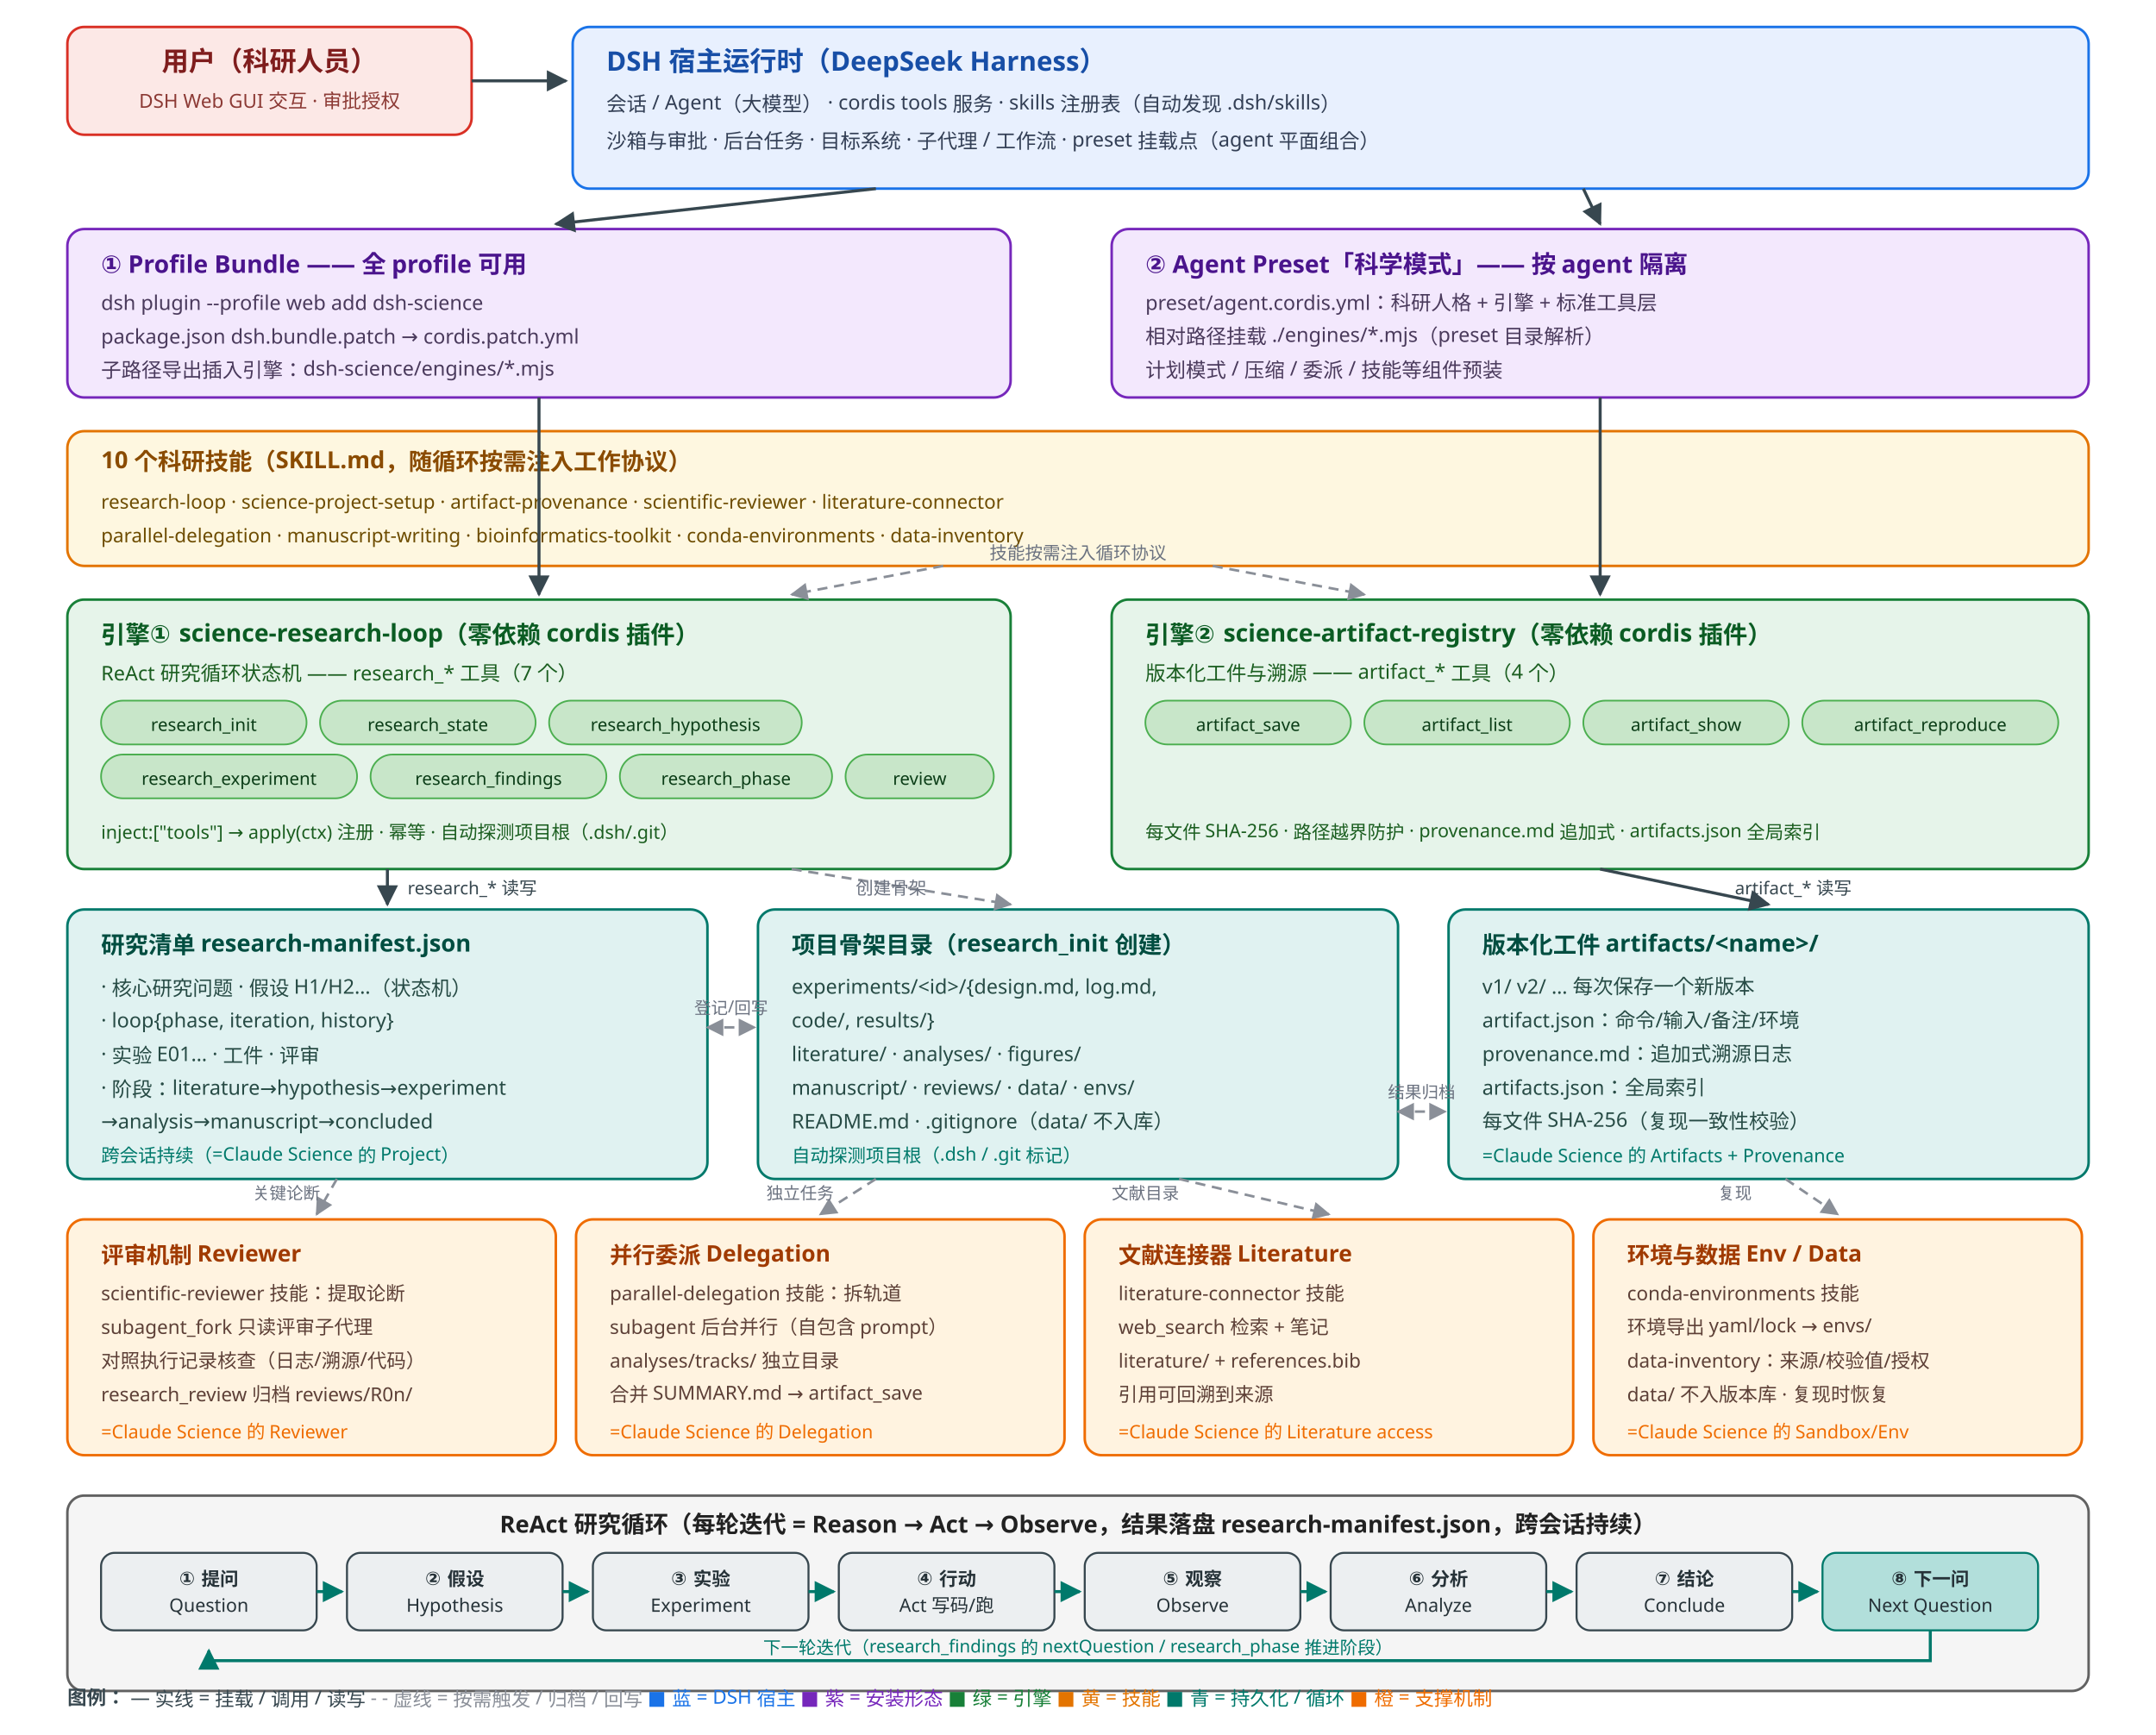
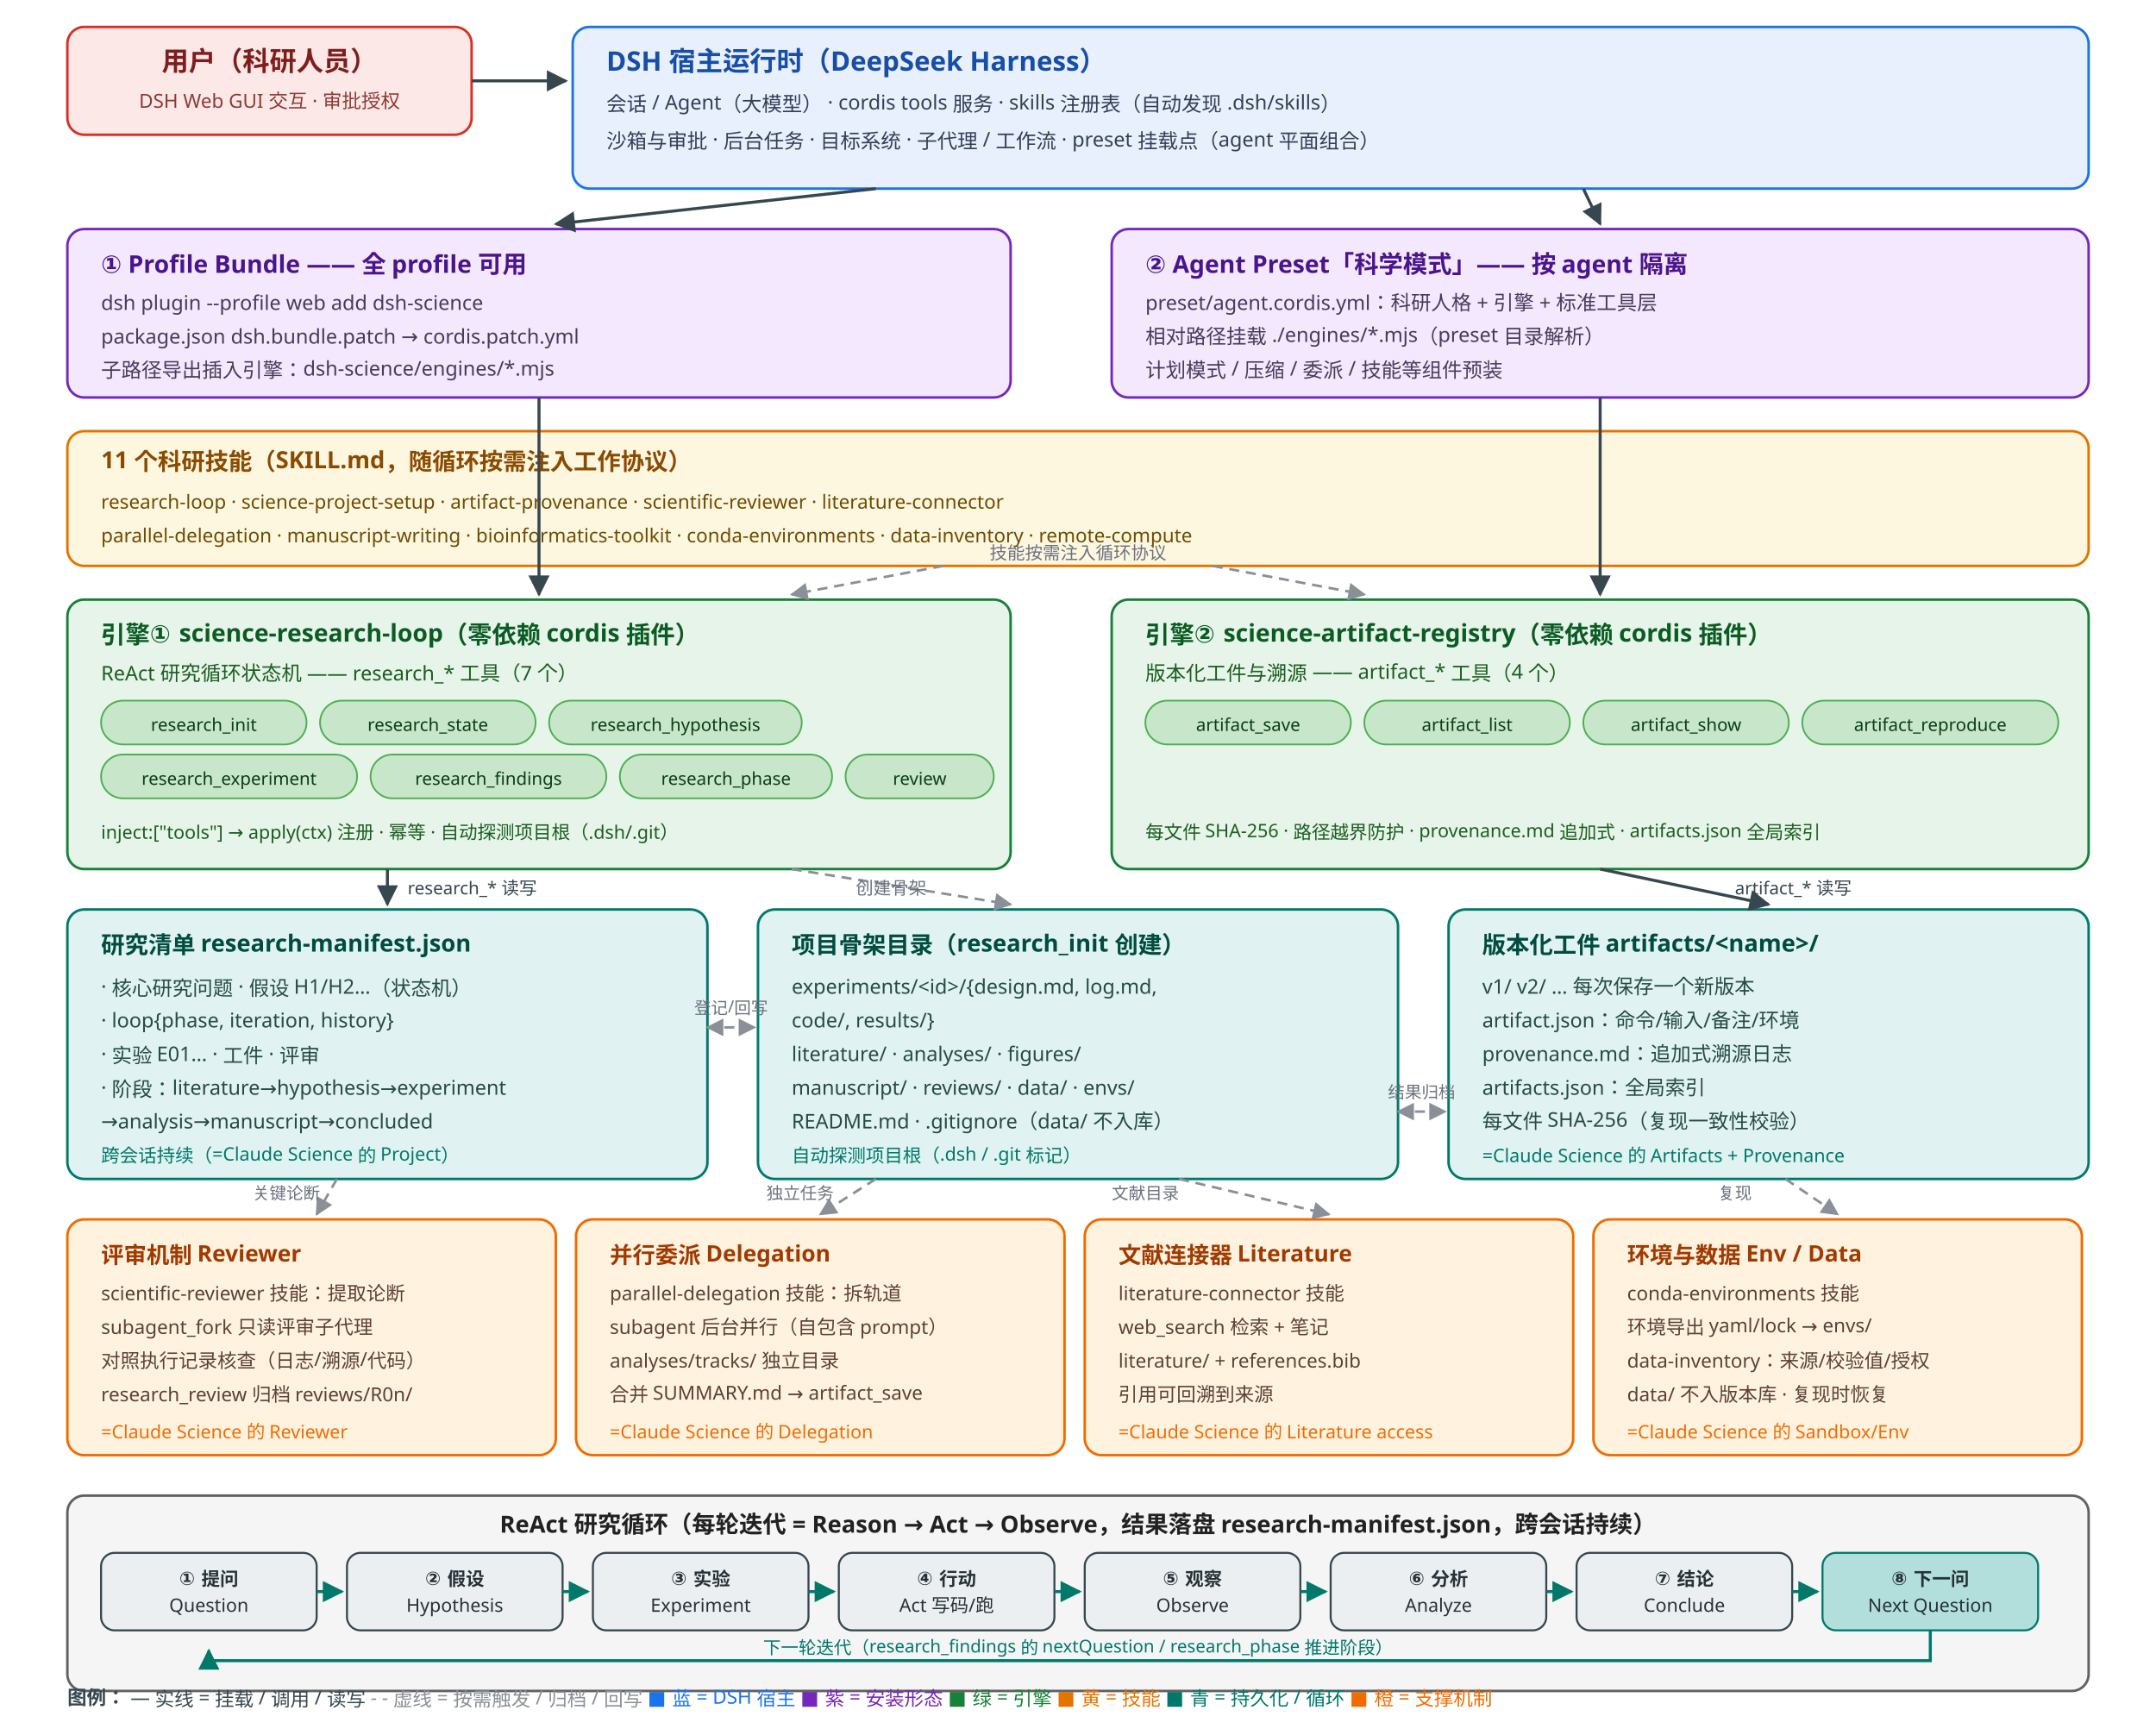
<svg xmlns="http://www.w3.org/2000/svg" width="1280" height="1030" viewBox="0 0 1280 1030" font-family="PingFang SC, Hiragino Sans GB, Microsoft YaHei, sans-serif">
  <defs>
    <marker id="ar-s" viewBox="0 0 10 10" refX="9" refY="5" markerWidth="7" markerHeight="7" orient="auto-start-reverse">
      <path d="M 0 0 L 10 5 L 0 10 z" fill="#37474f" />
    </marker>
    <marker id="ar-d" viewBox="0 0 10 10" refX="9" refY="5" markerWidth="7" markerHeight="7" orient="auto-start-reverse">
      <path d="M 0 0 L 10 5 L 0 10 z" fill="#8a8f98" />
    </marker>
    <marker id="ar-t" viewBox="0 0 10 10" refX="9" refY="5" markerWidth="7" markerHeight="7" orient="auto-start-reverse">
      <path d="M 0 0 L 10 5 L 0 10 z" fill="#00796b" />
    </marker>
  </defs>
  <rect x="0" y="0" width="1280" height="1040" fill="#ffffff" />
  <rect x="40" y="16" width="240" height="64" rx="10" fill="#fce8e6" stroke="#d93025" stroke-width="1.5" />
  <text x="160" y="42" text-anchor="middle" font-size="16" font-weight="700" fill="#7f1d1d">用户（科研人员）</text>
  <text x="160" y="64" text-anchor="middle" font-size="11.5" fill="#8c3a35">DSH Web GUI 交互 · 审批授权</text>
  <rect x="340" y="16" width="900" height="96" rx="10" fill="#e8f0fe" stroke="#1a73e8" stroke-width="1.5" />
  <text x="360" y="42" font-size="16" font-weight="700" fill="#174ea6">DSH 宿主运行时（DeepSeek Harness）</text>
  <text x="360" y="66" font-size="12" fill="#333f55">会话 / Agent（大模型） · cordis tools 服务 · skills 注册表（自动发现 .dsh/skills）</text>
  <text x="360" y="88" font-size="12" fill="#333f55">沙箱与审批 · 后台任务 · 目标系统 · 子代理 / 工作流 · preset 挂载点（agent 平面组合）</text>
  <line x1="280" y1="48" x2="336" y2="48" stroke="#37474f" stroke-width="1.8" marker-end="url(#ar-s)" />
  <rect x="40" y="136" width="560" height="100" rx="10" fill="#f3e8fd" stroke="#7627bb" stroke-width="1.5" />
  <text x="60" y="162" font-size="14.5" font-weight="700" fill="#4a148c">① Profile Bundle —— 全 profile 可用</text>
  <text x="60" y="184" font-size="12" fill="#4a3a5c">dsh plugin --profile web add dsh-science</text>
  <text x="60" y="204" font-size="12" fill="#4a3a5c">package.json dsh.bundle.patch → cordis.patch.yml</text>
  <text x="60" y="224" font-size="12" fill="#4a3a5c">子路径导出插入引擎：dsh-science/engines/*.mjs</text>
  <rect x="660" y="136" width="580" height="100" rx="10" fill="#f3e8fd" stroke="#7627bb" stroke-width="1.5" />
  <text x="680" y="162" font-size="14.5" font-weight="700" fill="#4a148c">② Agent Preset「科学模式」—— 按 agent 隔离</text>
  <text x="680" y="184" font-size="12" fill="#4a3a5c">preset/agent.cordis.yml：科研人格 + 引擎 + 标准工具层</text>
  <text x="680" y="204" font-size="12" fill="#4a3a5c">相对路径挂载 ./engines/*.mjs（preset 目录解析）</text>
  <text x="680" y="224" font-size="12" fill="#4a3a5c">计划模式 / 压缩 / 委派 / 技能等组件预装</text>
  <line x1="520" y1="112" x2="330" y2="133" stroke="#37474f" stroke-width="1.8" marker-end="url(#ar-s)" />
  <line x1="940" y1="112" x2="950" y2="133" stroke="#37474f" stroke-width="1.8" marker-end="url(#ar-s)" />
  <rect x="40" y="256" width="1200" height="80" rx="10" fill="#fef7e0" stroke="#e37400" stroke-width="1.5" />
-   <text x="60" y="278" font-size="14" font-weight="700" fill="#8a4b00">10 个科研技能（SKILL.md，随循环按需注入工作协议）</text>
+   <text x="60" y="278" font-size="14" font-weight="700" fill="#8a4b00">11 个科研技能（SKILL.md，随循环按需注入工作协议）</text>
  <text x="60" y="302" font-size="11.5" fill="#6d4c00">research-loop · science-project-setup · artifact-provenance · scientific-reviewer · literature-connector</text>
-   <text x="60" y="322" font-size="11.5" fill="#6d4c00">parallel-delegation · manuscript-writing · bioinformatics-toolkit · conda-environments · data-inventory</text>
+   <text x="60" y="322" font-size="11.5" fill="#6d4c00">parallel-delegation · manuscript-writing · bioinformatics-toolkit · conda-environments · data-inventory · remote-compute</text>
  <rect x="40" y="356" width="560" height="160" rx="10" fill="#e6f4ea" stroke="#188038" stroke-width="1.5" />
  <text x="60" y="382" font-size="14.5" font-weight="700" fill="#0b5c23">引擎① science-research-loop（零依赖 cordis 插件）</text>
  <text x="60" y="404" font-size="12" fill="#1b5e20">ReAct 研究循环状态机 —— research_* 工具（7 个）</text>
  <g font-size="10.5" fill="#0b3d17">
    <rect x="60" y="416" width="122" height="26" rx="13" fill="#c8e6c9" stroke="#4caf50" stroke-width="1" />
    <text x="121" y="434" text-anchor="middle">research_init</text>
    <rect x="190" y="416" width="128" height="26" rx="13" fill="#c8e6c9" stroke="#4caf50" stroke-width="1" />
    <text x="254" y="434" text-anchor="middle">research_state</text>
    <rect x="326" y="416" width="150" height="26" rx="13" fill="#c8e6c9" stroke="#4caf50" stroke-width="1" />
    <text x="401" y="434" text-anchor="middle">research_hypothesis</text>
    <rect x="60" y="448" width="152" height="26" rx="13" fill="#c8e6c9" stroke="#4caf50" stroke-width="1" />
    <text x="136" y="466" text-anchor="middle">research_experiment</text>
    <rect x="220" y="448" width="140" height="26" rx="13" fill="#c8e6c9" stroke="#4caf50" stroke-width="1" />
    <text x="290" y="466" text-anchor="middle">research_findings</text>
    <rect x="368" y="448" width="126" height="26" rx="13" fill="#c8e6c9" stroke="#4caf50" stroke-width="1" />
    <text x="431" y="466" text-anchor="middle">research_phase</text>
    <rect x="502" y="448" width="88" height="26" rx="13" fill="#c8e6c9" stroke="#4caf50" stroke-width="1" />
    <text x="546" y="466" text-anchor="middle">review</text>
  </g>
  <text x="60" y="498" font-size="11" fill="#1b5e20">inject:["tools"] → apply(ctx) 注册 · 幂等 · 自动探测项目根（.dsh/.git）</text>
  <rect x="660" y="356" width="580" height="160" rx="10" fill="#e6f4ea" stroke="#188038" stroke-width="1.5" />
  <text x="680" y="382" font-size="14.5" font-weight="700" fill="#0b5c23">引擎② science-artifact-registry（零依赖 cordis 插件）</text>
  <text x="680" y="404" font-size="12" fill="#1b5e20">版本化工件与溯源 —— artifact_* 工具（4 个）</text>
  <g font-size="10.5" fill="#0b3d17">
    <rect x="680" y="416" width="122" height="26" rx="13" fill="#c8e6c9" stroke="#4caf50" stroke-width="1" />
    <text x="741" y="434" text-anchor="middle">artifact_save</text>
    <rect x="810" y="416" width="122" height="26" rx="13" fill="#c8e6c9" stroke="#4caf50" stroke-width="1" />
    <text x="871" y="434" text-anchor="middle">artifact_list</text>
    <rect x="940" y="416" width="122" height="26" rx="13" fill="#c8e6c9" stroke="#4caf50" stroke-width="1" />
    <text x="1001" y="434" text-anchor="middle">artifact_show</text>
    <rect x="1070" y="416" width="152" height="26" rx="13" fill="#c8e6c9" stroke="#4caf50" stroke-width="1" />
    <text x="1146" y="434" text-anchor="middle">artifact_reproduce</text>
  </g>
  <text x="680" y="498" font-size="11" fill="#1b5e20">每文件 SHA-256 · 路径越界防护 · provenance.md 追加式 · artifacts.json 全局索引</text>
  <line x1="320" y1="236" x2="320" y2="353" stroke="#37474f" stroke-width="1.8" marker-end="url(#ar-s)" />
  <line x1="950" y1="236" x2="950" y2="353" stroke="#37474f" stroke-width="1.8" marker-end="url(#ar-s)" />
  <line x1="560" y1="336" x2="470" y2="353" stroke="#8a8f98" stroke-width="1.5" stroke-dasharray="6 4" marker-end="url(#ar-d)" />
  <line x1="720" y1="336" x2="810" y2="353" stroke="#8a8f98" stroke-width="1.5" stroke-dasharray="6 4" marker-end="url(#ar-d)" />
  <text x="640" y="332" text-anchor="middle" font-size="10.5" fill="#6b7280">技能按需注入循环协议</text>
  <rect x="40" y="540" width="380" height="160" rx="10" fill="#e0f2f1" stroke="#00796b" stroke-width="1.5" />
  <text x="60" y="566" font-size="14" font-weight="700" fill="#004d40">研究清单 research-manifest.json</text>
  <text x="60" y="590" font-size="12" fill="#274b45">· 核心研究问题 · 假设 H1/H2…（状态机）</text>
  <text x="60" y="610" font-size="12" fill="#274b45">· loop{phase, iteration, history}</text>
  <text x="60" y="630" font-size="12" fill="#274b45">· 实验 E01… · 工件 · 评审</text>
  <text x="60" y="650" font-size="12" fill="#274b45">· 阶段：literature→hypothesis→experiment</text>
  <text x="60" y="670" font-size="12" fill="#274b45">  →analysis→manuscript→concluded</text>
  <text x="60" y="690" font-size="11" fill="#00796b">跨会话持续（=Claude Science 的 Project）</text>
  <rect x="450" y="540" width="380" height="160" rx="10" fill="#e0f2f1" stroke="#00796b" stroke-width="1.5" />
  <text x="470" y="566" font-size="14" font-weight="700" fill="#004d40">项目骨架目录（research_init 创建）</text>
  <text x="470" y="590" font-size="12" fill="#274b45">experiments/&lt;id&gt;/{design.md, log.md,</text>
  <text x="470" y="610" font-size="12" fill="#274b45">  code/, results/}</text>
  <text x="470" y="630" font-size="12" fill="#274b45">literature/ · analyses/ · figures/</text>
  <text x="470" y="650" font-size="12" fill="#274b45">manuscript/ · reviews/ · data/ · envs/</text>
  <text x="470" y="670" font-size="12" fill="#274b45">README.md · .gitignore（data/ 不入库）</text>
  <text x="470" y="690" font-size="11" fill="#00796b">自动探测项目根（.dsh / .git 标记）</text>
  <rect x="860" y="540" width="380" height="160" rx="10" fill="#e0f2f1" stroke="#00796b" stroke-width="1.5" />
  <text x="880" y="566" font-size="14" font-weight="700" fill="#004d40">版本化工件 artifacts/&lt;name&gt;/</text>
  <text x="880" y="590" font-size="12" fill="#274b45">v1/ v2/ … 每次保存一个新版本</text>
  <text x="880" y="610" font-size="12" fill="#274b45">artifact.json：命令/输入/备注/环境</text>
  <text x="880" y="630" font-size="12" fill="#274b45">provenance.md：追加式溯源日志</text>
  <text x="880" y="650" font-size="12" fill="#274b45">artifacts.json：全局索引</text>
  <text x="880" y="670" font-size="12" fill="#274b45">每文件 SHA-256（复现一致性校验）</text>
  <text x="880" y="690" font-size="11" fill="#00796b">=Claude Science 的 Artifacts + Provenance</text>
  <line x1="230" y1="516" x2="230" y2="537" stroke="#37474f" stroke-width="1.8" marker-end="url(#ar-s)" />
  <text x="242" y="531" font-size="10.5" fill="#37474f">research_* 读写</text>
  <line x1="470" y1="516" x2="600" y2="537" stroke="#8a8f98" stroke-width="1.5" stroke-dasharray="6 4" marker-end="url(#ar-d)" />
  <text x="508" y="531" font-size="10.5" fill="#6b7280">创建骨架</text>
  <line x1="950" y1="516" x2="1050" y2="537" stroke="#37474f" stroke-width="1.8" marker-end="url(#ar-s)" />
  <text x="1030" y="531" font-size="10.5" fill="#37474f">artifact_* 读写</text>
  <line x1="420" y1="610" x2="448" y2="610" stroke="#8a8f98" stroke-width="1.5" stroke-dasharray="6 4" marker-start="url(#ar-d)" marker-end="url(#ar-d)" />
  <text x="434" y="602" text-anchor="middle" font-size="10" fill="#6b7280">登记/回写</text>
  <line x1="830" y1="660" x2="858" y2="660" stroke="#8a8f98" stroke-width="1.5" stroke-dasharray="6 4" marker-start="url(#ar-d)" marker-end="url(#ar-d)" />
  <text x="844" y="652" text-anchor="middle" font-size="10" fill="#6b7280">结果归档</text>
  <rect x="40" y="724" width="290" height="140" rx="10" fill="#fff3e0" stroke="#ef6c00" stroke-width="1.5" />
  <text x="60" y="750" font-size="13.5" font-weight="700" fill="#a03a00">评审机制 Reviewer</text>
  <text x="60" y="772" font-size="11.5" fill="#5d4037">scientific-reviewer 技能：提取论断</text>
  <text x="60" y="792" font-size="11.5" fill="#5d4037">subagent_fork 只读评审子代理</text>
  <text x="60" y="812" font-size="11.5" fill="#5d4037">对照执行记录核查（日志/溯源/代码）</text>
  <text x="60" y="832" font-size="11.5" fill="#5d4037">research_review 归档 reviews/R0n/</text>
  <text x="60" y="854" font-size="11" fill="#ef6c00">=Claude Science 的 Reviewer</text>
  <rect x="342" y="724" width="290" height="140" rx="10" fill="#fff3e0" stroke="#ef6c00" stroke-width="1.5" />
  <text x="362" y="750" font-size="13.5" font-weight="700" fill="#a03a00">并行委派 Delegation</text>
  <text x="362" y="772" font-size="11.5" fill="#5d4037">parallel-delegation 技能：拆轨道</text>
  <text x="362" y="792" font-size="11.5" fill="#5d4037">subagent 后台并行（自包含 prompt）</text>
  <text x="362" y="812" font-size="11.5" fill="#5d4037">analyses/tracks/ 独立目录</text>
  <text x="362" y="832" font-size="11.5" fill="#5d4037">合并 SUMMARY.md → artifact_save</text>
  <text x="362" y="854" font-size="11" fill="#ef6c00">=Claude Science 的 Delegation</text>
  <rect x="644" y="724" width="290" height="140" rx="10" fill="#fff3e0" stroke="#ef6c00" stroke-width="1.5" />
  <text x="664" y="750" font-size="13.5" font-weight="700" fill="#a03a00">文献连接器 Literature</text>
  <text x="664" y="772" font-size="11.5" fill="#5d4037">literature-connector 技能</text>
  <text x="664" y="792" font-size="11.5" fill="#5d4037">web_search 检索 + 笔记</text>
  <text x="664" y="812" font-size="11.5" fill="#5d4037">literature/ + references.bib</text>
  <text x="664" y="832" font-size="11.5" fill="#5d4037">引用可回溯到来源</text>
  <text x="664" y="854" font-size="11" fill="#ef6c00">=Claude Science 的 Literature access</text>
  <rect x="946" y="724" width="290" height="140" rx="10" fill="#fff3e0" stroke="#ef6c00" stroke-width="1.5" />
  <text x="966" y="750" font-size="13.5" font-weight="700" fill="#a03a00">环境与数据 Env / Data</text>
  <text x="966" y="772" font-size="11.5" fill="#5d4037">conda-environments 技能</text>
  <text x="966" y="792" font-size="11.5" fill="#5d4037">环境导出 yaml/lock → envs/</text>
  <text x="966" y="812" font-size="11.5" fill="#5d4037">data-inventory：来源/校验值/授权</text>
  <text x="966" y="832" font-size="11.5" fill="#5d4037">data/ 不入版本库 · 复现时恢复</text>
  <text x="966" y="854" font-size="11" fill="#ef6c00">=Claude Science 的 Sandbox/Env</text>
  <line x1="200" y1="700" x2="188" y2="721" stroke="#8a8f98" stroke-width="1.5" stroke-dasharray="6 4" marker-end="url(#ar-d)" />
  <text x="150" y="712" font-size="10" fill="#6b7280">关键论断</text>
  <line x1="520" y1="700" x2="487" y2="721" stroke="#8a8f98" stroke-width="1.5" stroke-dasharray="6 4" marker-end="url(#ar-d)" />
  <text x="455" y="712" font-size="10" fill="#6b7280">独立任务</text>
  <line x1="700" y1="700" x2="789" y2="721" stroke="#8a8f98" stroke-width="1.5" stroke-dasharray="6 4" marker-end="url(#ar-d)" />
  <text x="660" y="712" font-size="10" fill="#6b7280">文献目录</text>
  <line x1="1060" y1="700" x2="1091" y2="721" stroke="#8a8f98" stroke-width="1.5" stroke-dasharray="6 4" marker-end="url(#ar-d)" />
  <text x="1020" y="712" font-size="10" fill="#6b7280">复现</text>
  <rect x="40" y="888" width="1200" height="116" rx="10" fill="#f5f5f5" stroke="#616161" stroke-width="1.5" />
  <text x="640" y="910" text-anchor="middle" font-size="14" font-weight="700" fill="#212121">ReAct 研究循环（每轮迭代 = Reason → Act → Observe，结果落盘 research-manifest.json，跨会话持续）</text>
  <g font-size="11" fill="#263238">
    <rect x="60" y="922" width="128" height="46" rx="8" fill="#eceff1" stroke="#37474f" stroke-width="1.2" />
    <text x="124" y="941" text-anchor="middle" font-weight="700">① 提问</text>
    <text x="124" y="957" text-anchor="middle">Question</text>
    <rect x="206" y="922" width="128" height="46" rx="8" fill="#eceff1" stroke="#37474f" stroke-width="1.2" />
    <text x="270" y="941" text-anchor="middle" font-weight="700">② 假设</text>
    <text x="270" y="957" text-anchor="middle">Hypothesis</text>
    <rect x="352" y="922" width="128" height="46" rx="8" fill="#eceff1" stroke="#37474f" stroke-width="1.2" />
    <text x="416" y="941" text-anchor="middle" font-weight="700">③ 实验</text>
    <text x="416" y="957" text-anchor="middle">Experiment</text>
    <rect x="498" y="922" width="128" height="46" rx="8" fill="#eceff1" stroke="#37474f" stroke-width="1.2" />
    <text x="562" y="941" text-anchor="middle" font-weight="700">④ 行动</text>
    <text x="562" y="957" text-anchor="middle">Act 写码/跑</text>
    <rect x="644" y="922" width="128" height="46" rx="8" fill="#eceff1" stroke="#37474f" stroke-width="1.2" />
    <text x="708" y="941" text-anchor="middle" font-weight="700">⑤ 观察</text>
    <text x="708" y="957" text-anchor="middle">Observe</text>
    <rect x="790" y="922" width="128" height="46" rx="8" fill="#eceff1" stroke="#37474f" stroke-width="1.2" />
    <text x="854" y="941" text-anchor="middle" font-weight="700">⑥ 分析</text>
    <text x="854" y="957" text-anchor="middle">Analyze</text>
    <rect x="936" y="922" width="128" height="46" rx="8" fill="#eceff1" stroke="#37474f" stroke-width="1.2" />
    <text x="1000" y="941" text-anchor="middle" font-weight="700">⑦ 结论</text>
    <text x="1000" y="957" text-anchor="middle">Conclude</text>
    <rect x="1082" y="922" width="128" height="46" rx="8" fill="#b2dfdb" stroke="#00796b" stroke-width="1.2" />
    <text x="1146" y="941" text-anchor="middle" font-weight="700">⑧ 下一问</text>
    <text x="1146" y="957" text-anchor="middle">Next Question</text>
  </g>
  <g stroke="#00796b" stroke-width="1.8" marker-end="url(#ar-t)">
    <line x1="188" y1="945" x2="203" y2="945" />
    <line x1="334" y1="945" x2="349" y2="945" />
    <line x1="480" y1="945" x2="495" y2="945" />
    <line x1="626" y1="945" x2="641" y2="945" />
    <line x1="772" y1="945" x2="787" y2="945" />
    <line x1="918" y1="945" x2="933" y2="945" />
    <line x1="1064" y1="945" x2="1079" y2="945" />
  </g>
  <path d="M 1146 968 V 986 H 124 V 980" fill="none" stroke="#00796b" stroke-width="1.8" marker-end="url(#ar-t)" />
  <text x="640" y="982" text-anchor="middle" font-size="10.5" fill="#00796b">下一轮迭代（research_findings 的 nextQuestion / research_phase 推进阶段）</text>
  <text x="40" y="1012" font-size="11.5" fill="#37474f">
    <tspan font-weight="700">图例：</tspan>
    <tspan fill="#37474f">— 实线 = 挂载 / 调用 / 读写</tspan>
    <tspan fill="#8a8f98">　- - 虚线 = 按需触发 / 归档 / 回写</tspan>
    <tspan fill="#1a73e8">　■ 蓝 = DSH 宿主</tspan>
    <tspan fill="#7627bb">　■ 紫 = 安装形态</tspan>
    <tspan fill="#188038">　■ 绿 = 引擎</tspan>
    <tspan fill="#e37400">　■ 黄 = 技能</tspan>
    <tspan fill="#00796b">　■ 青 = 持久化 / 循环</tspan>
    <tspan fill="#ef6c00">　■ 橙 = 支撑机制</tspan>
  </text>
</svg>
